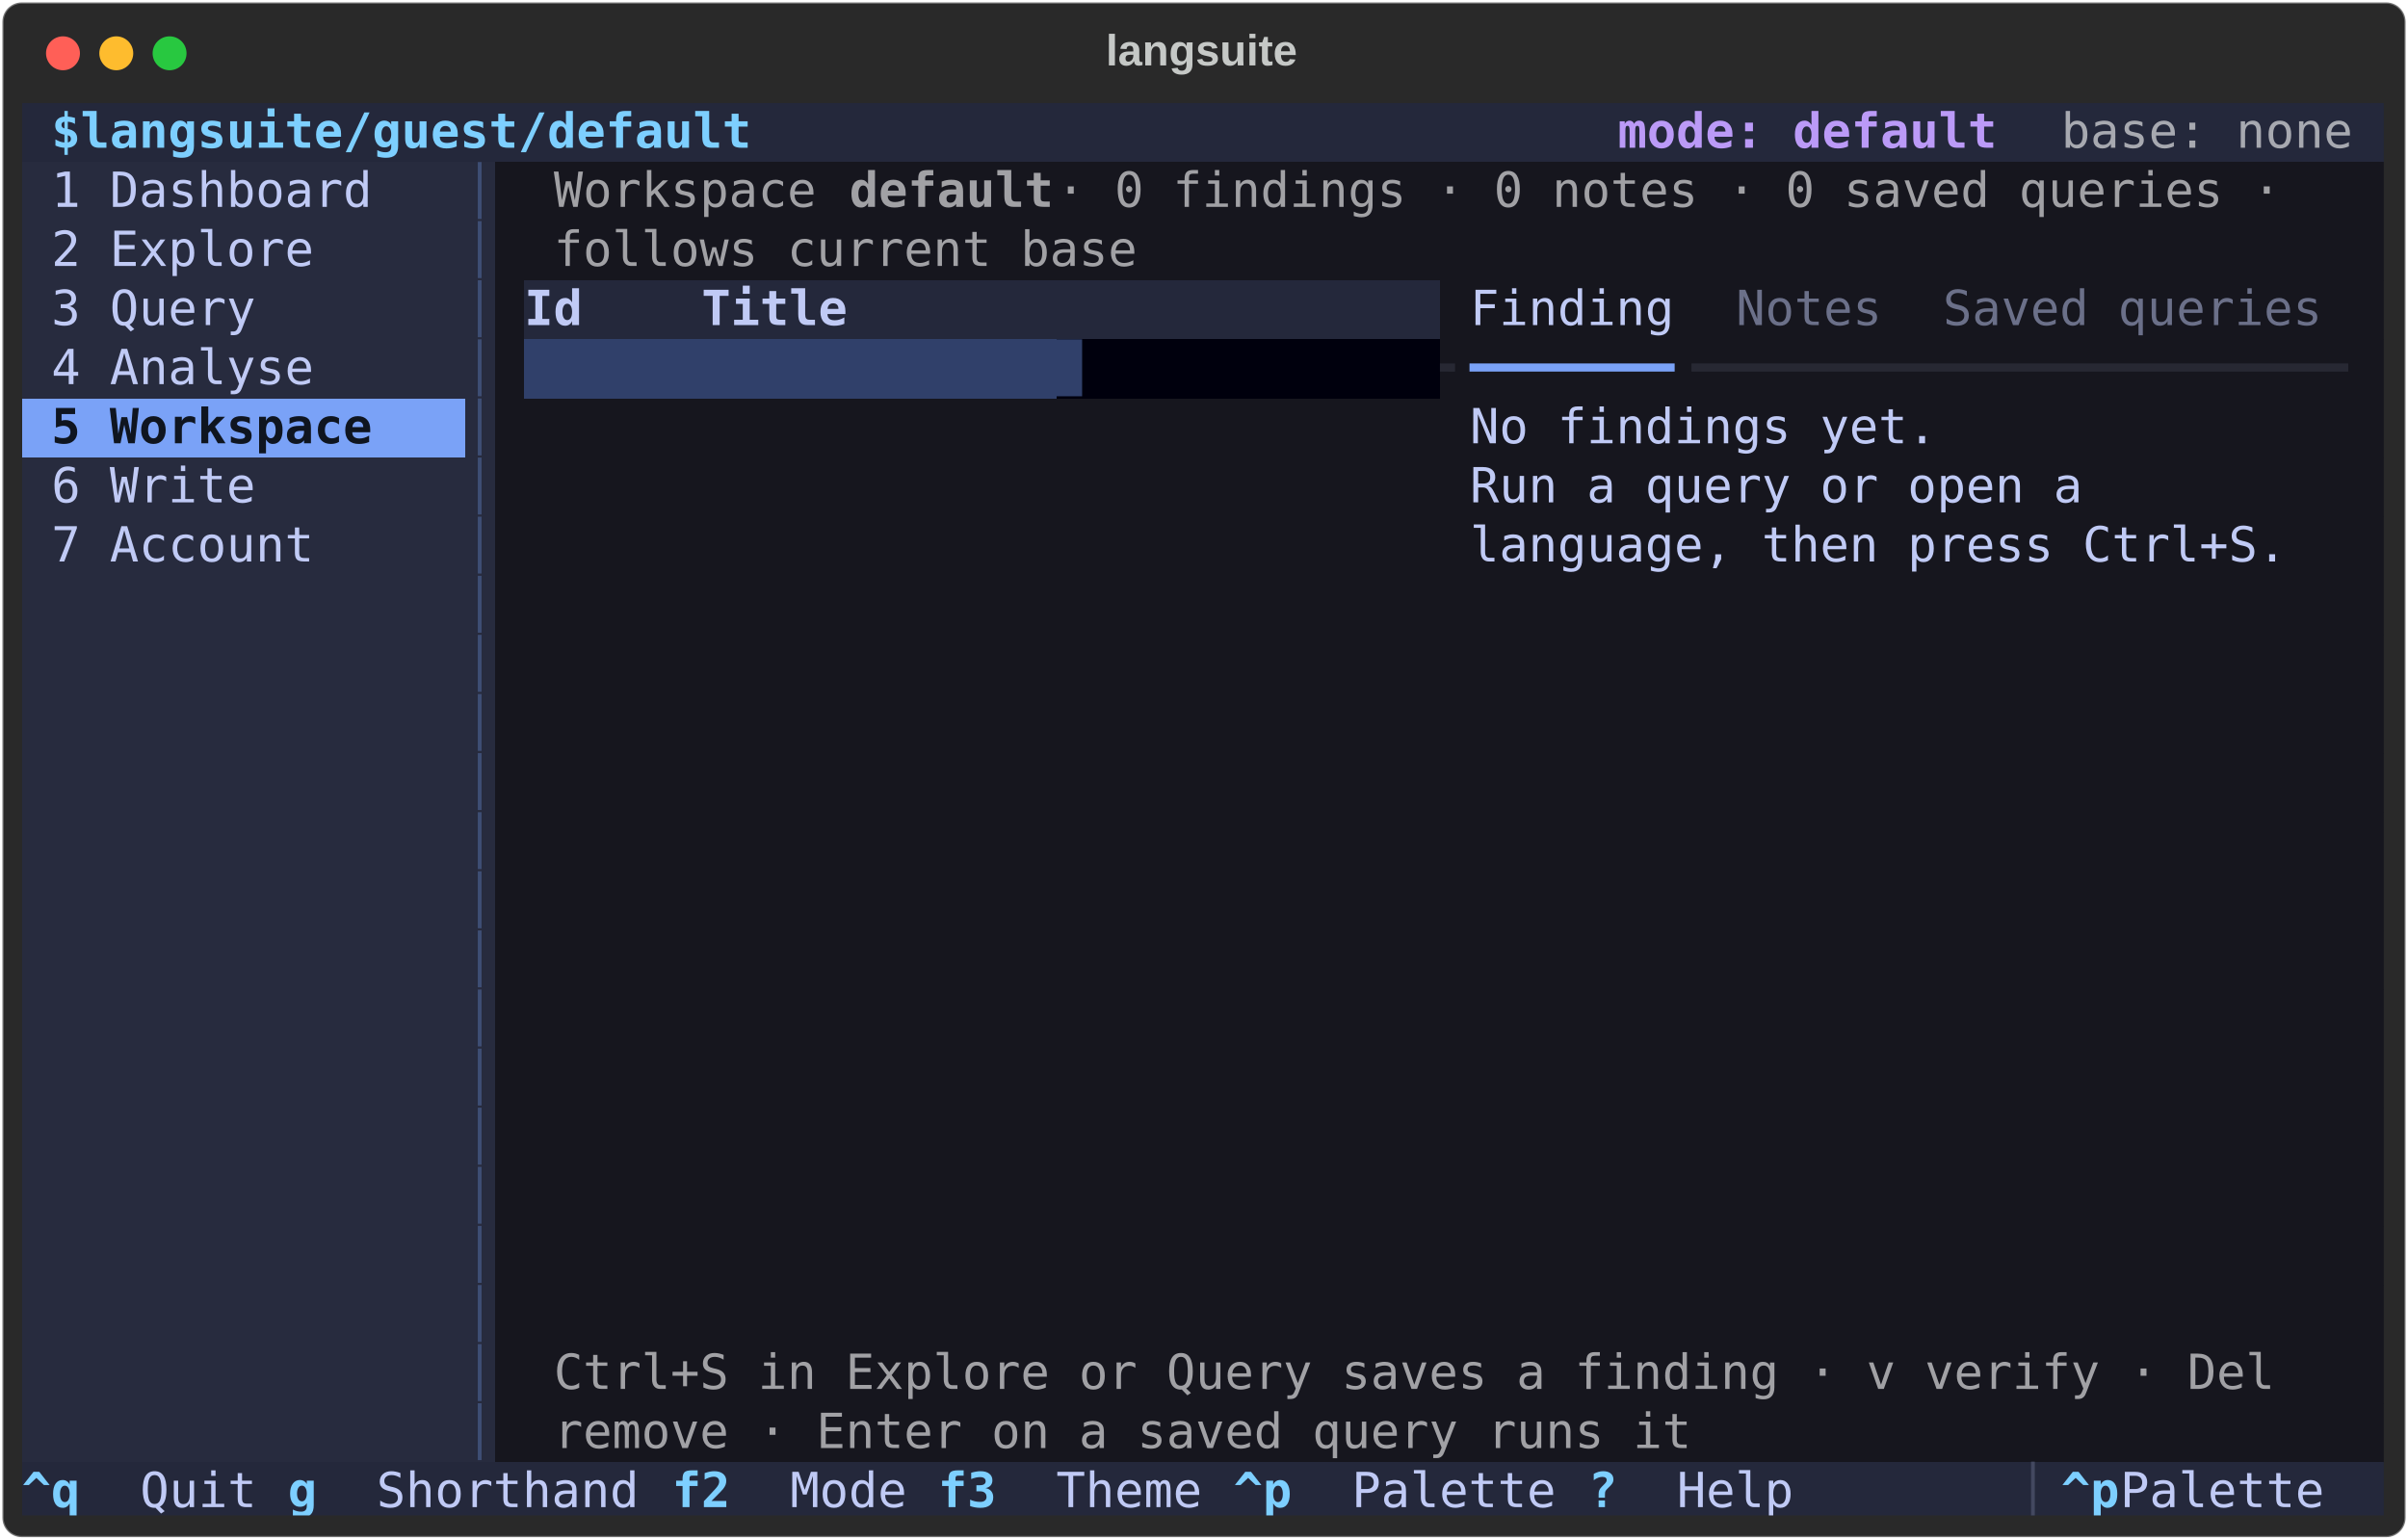
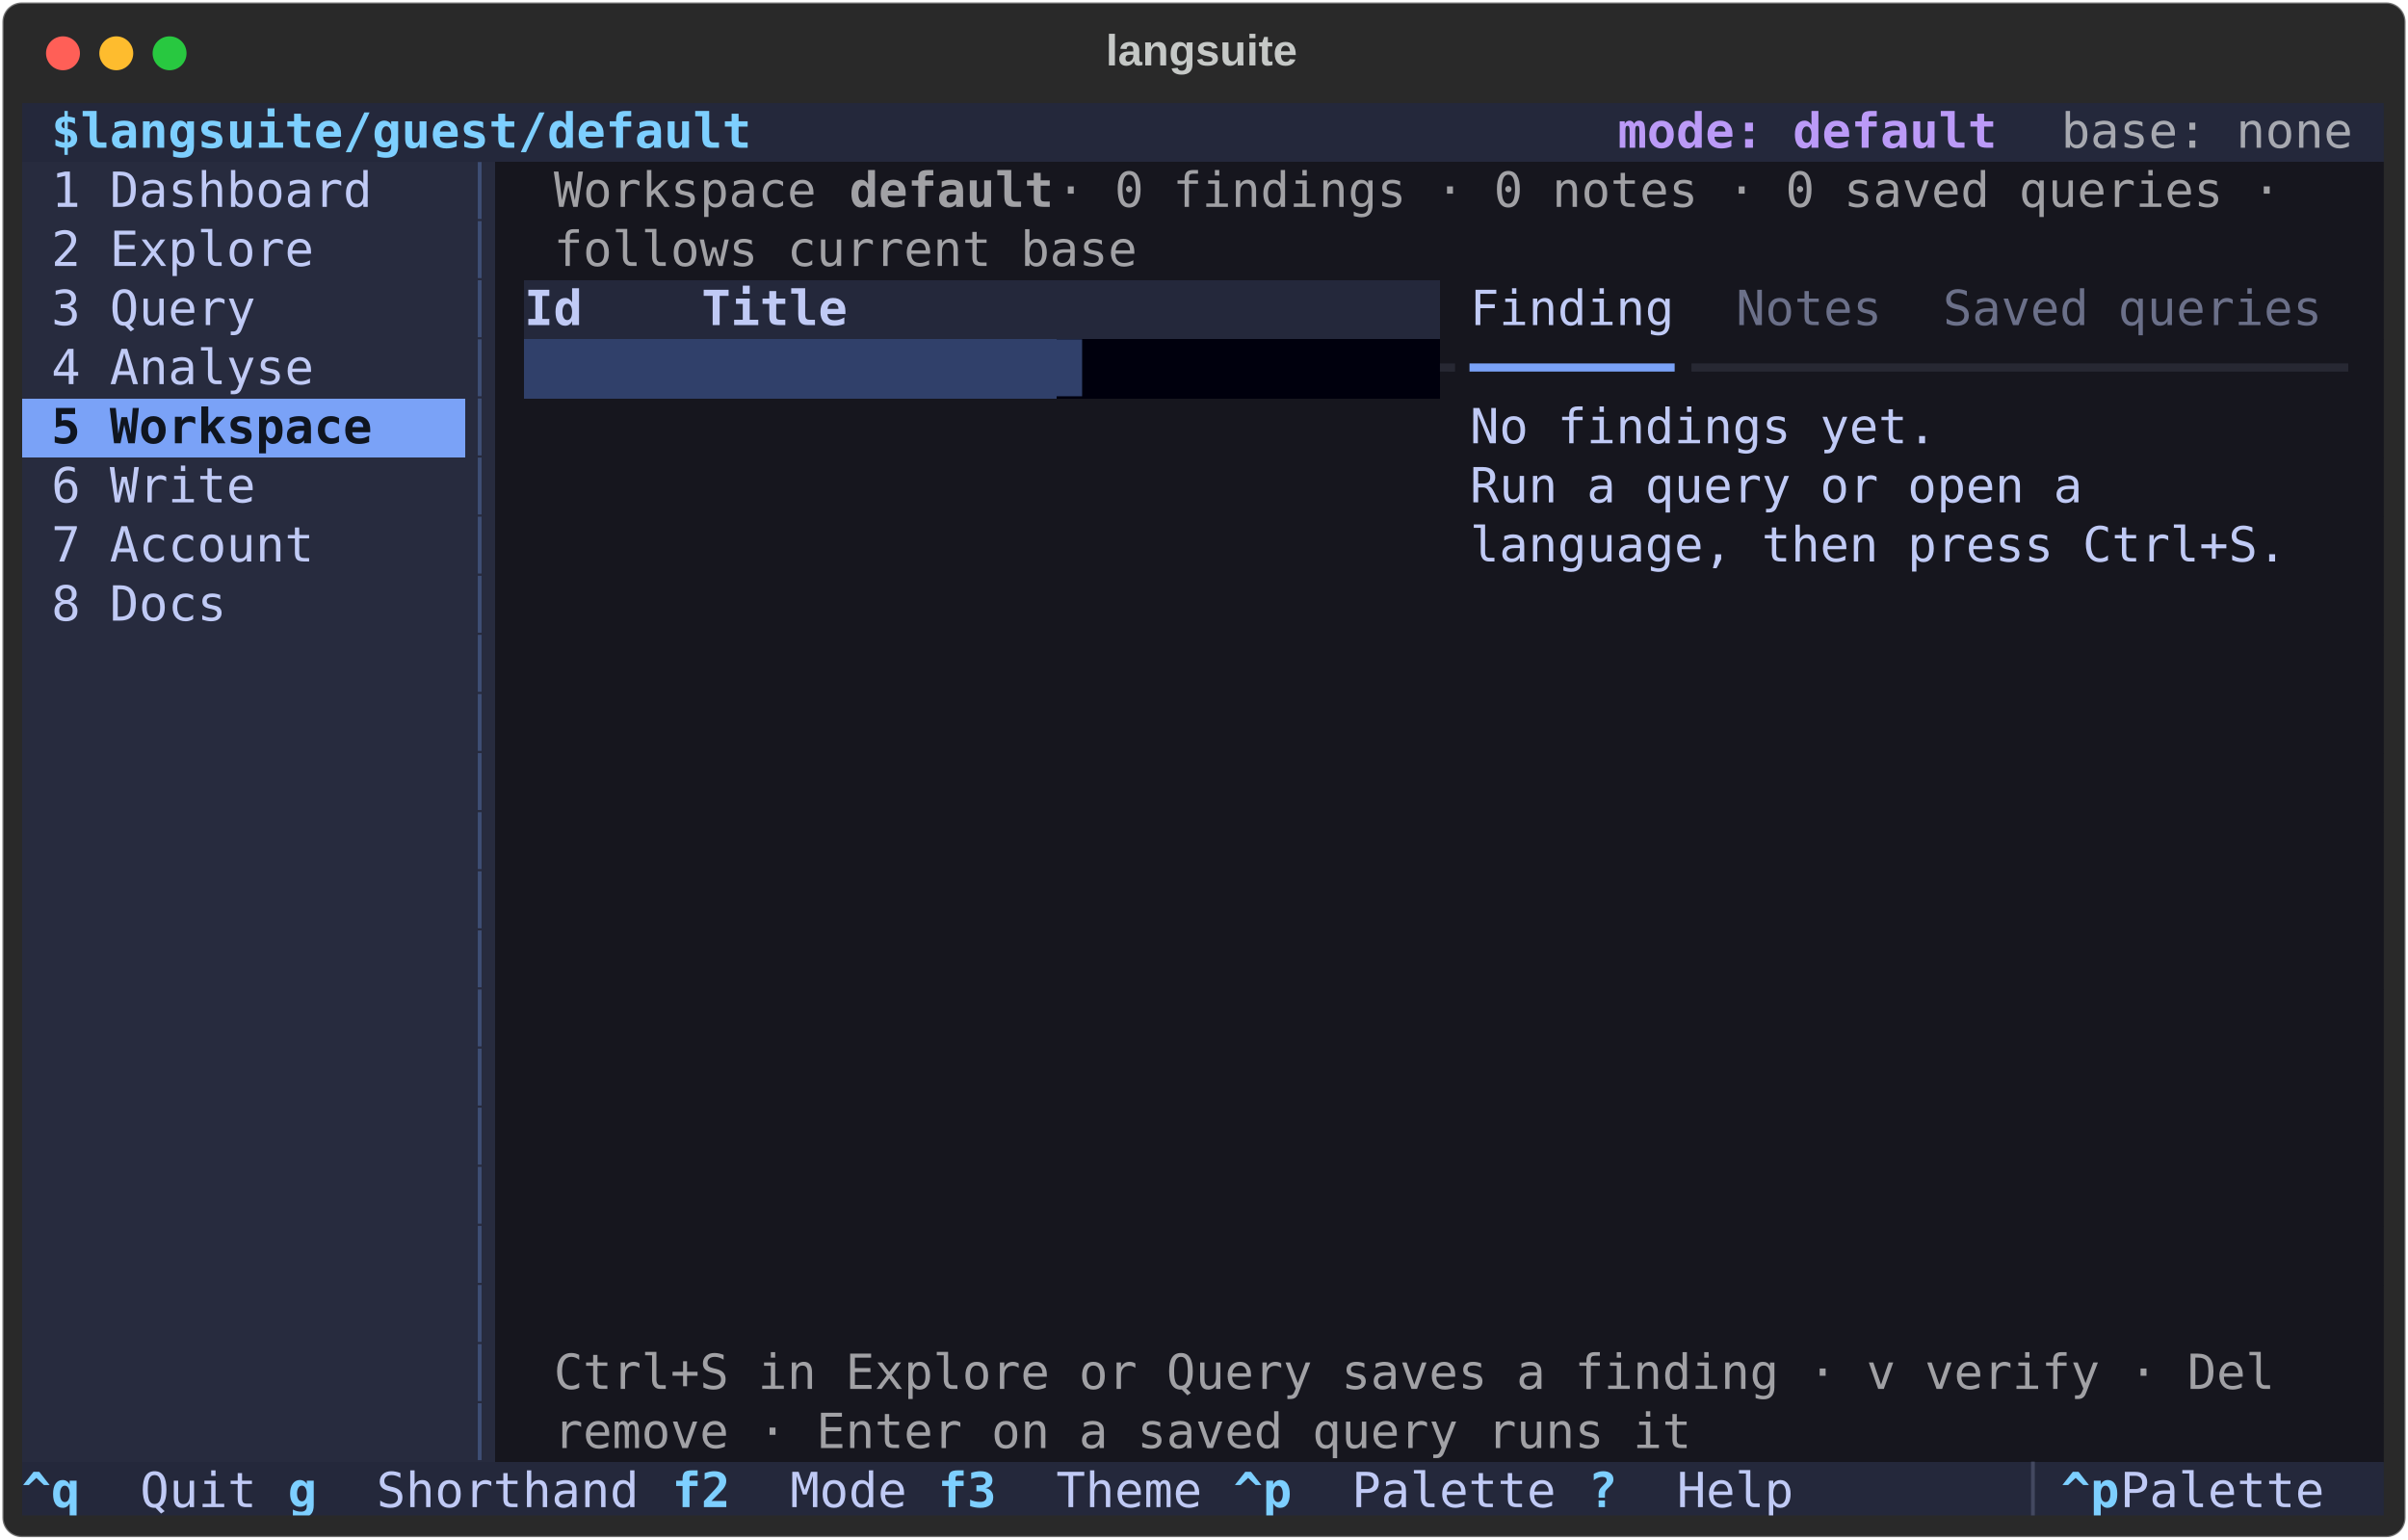
<svg xmlns="http://www.w3.org/2000/svg" class="rich-terminal" viewBox="0 0 994 635.6">
  <style>

    @font-face {
        font-family: "Fira Code";
        src: local("FiraCode-Regular"),
                url("https://cdnjs.cloudflare.com/ajax/libs/firacode/6.2.0/woff2/FiraCode-Regular.woff2") format("woff2"),
                url("https://cdnjs.cloudflare.com/ajax/libs/firacode/6.2.0/woff/FiraCode-Regular.woff") format("woff");
        font-style: normal;
        font-weight: 400;
    }
    @font-face {
        font-family: "Fira Code";
        src: local("FiraCode-Bold"),
                url("https://cdnjs.cloudflare.com/ajax/libs/firacode/6.2.0/woff2/FiraCode-Bold.woff2") format("woff2"),
                url("https://cdnjs.cloudflare.com/ajax/libs/firacode/6.2.0/woff/FiraCode-Bold.woff") format("woff");
        font-style: bold;
        font-weight: 700;
    }

    .terminal-matrix {
        font-family: Fira Code, monospace;
        font-size: 20px;
        line-height: 24.4px;
        font-variant-east-asian: full-width;
    }

    .terminal-title {
        font-size: 18px;
        font-weight: bold;
        font-family: arial;
    }

    .terminal-r1 { fill: #c5c8c6 }
.terminal-r2 { fill: #7dcfff;font-weight: bold }
.terminal-r3 { fill: #bb9af7;font-weight: bold }
.terminal-r4 { fill: #a7a9b0 }
.terminal-r5 { fill: #c0caf5 }
.terminal-r6 { fill: #3e4e74 }
.terminal-r7 { fill: #a1a1a5 }
.terminal-r8 { fill: #a1a1a5;font-weight: bold }
.terminal-r9 { fill: #c0caf5;font-weight: bold }
.terminal-r10 { fill: #6b7089 }
.terminal-r11 { fill: #1f2335 }
.terminal-r12 { fill: #30406a }
.terminal-r13 { fill: #272833 }
.terminal-r14 { fill: #7aa2f7 }
.terminal-r15 { fill: #0f1520;font-weight: bold }
.terminal-r16 { fill: #434860 }
    </style>
  <defs>
    <clipPath id="terminal-clip-terminal">
      <rect x="0" y="0" width="975.0" height="584.6" />
    </clipPath>
    <clipPath id="terminal-line-0">
      <rect x="0" y="1.5" width="976" height="24.65" />
    </clipPath>
    <clipPath id="terminal-line-1">
      <rect x="0" y="25.9" width="976" height="24.65" />
    </clipPath>
    <clipPath id="terminal-line-2">
      <rect x="0" y="50.3" width="976" height="24.65" />
    </clipPath>
    <clipPath id="terminal-line-3">
      <rect x="0" y="74.7" width="976" height="24.65" />
    </clipPath>
    <clipPath id="terminal-line-4">
      <rect x="0" y="99.1" width="976" height="24.65" />
    </clipPath>
    <clipPath id="terminal-line-5">
      <rect x="0" y="123.5" width="976" height="24.65" />
    </clipPath>
    <clipPath id="terminal-line-6">
      <rect x="0" y="147.9" width="976" height="24.65" />
    </clipPath>
    <clipPath id="terminal-line-7">
      <rect x="0" y="172.3" width="976" height="24.65" />
    </clipPath>
    <clipPath id="terminal-line-8">
      <rect x="0" y="196.7" width="976" height="24.65" />
    </clipPath>
    <clipPath id="terminal-line-9">
      <rect x="0" y="221.1" width="976" height="24.65" />
    </clipPath>
    <clipPath id="terminal-line-10">
      <rect x="0" y="245.5" width="976" height="24.65" />
    </clipPath>
    <clipPath id="terminal-line-11">
      <rect x="0" y="269.9" width="976" height="24.65" />
    </clipPath>
    <clipPath id="terminal-line-12">
      <rect x="0" y="294.3" width="976" height="24.65" />
    </clipPath>
    <clipPath id="terminal-line-13">
      <rect x="0" y="318.7" width="976" height="24.65" />
    </clipPath>
    <clipPath id="terminal-line-14">
      <rect x="0" y="343.1" width="976" height="24.65" />
    </clipPath>
    <clipPath id="terminal-line-15">
      <rect x="0" y="367.5" width="976" height="24.65" />
    </clipPath>
    <clipPath id="terminal-line-16">
      <rect x="0" y="391.9" width="976" height="24.65" />
    </clipPath>
    <clipPath id="terminal-line-17">
      <rect x="0" y="416.3" width="976" height="24.65" />
    </clipPath>
    <clipPath id="terminal-line-18">
      <rect x="0" y="440.7" width="976" height="24.65" />
    </clipPath>
    <clipPath id="terminal-line-19">
      <rect x="0" y="465.1" width="976" height="24.65" />
    </clipPath>
    <clipPath id="terminal-line-20">
      <rect x="0" y="489.5" width="976" height="24.65" />
    </clipPath>
    <clipPath id="terminal-line-21">
      <rect x="0" y="513.9" width="976" height="24.65" />
    </clipPath>
    <clipPath id="terminal-line-22">
      <rect x="0" y="538.3" width="976" height="24.65" />
    </clipPath>
  </defs>
  <rect fill="#292929" stroke="rgba(255,255,255,0.35)" stroke-width="1" x="1" y="1" width="992" height="633.6" rx="8" />
  <text class="terminal-title" fill="#c5c8c6" text-anchor="middle" x="496" y="27">langsuite</text>
  <g transform="translate(26,22)">
    <circle cx="0" cy="0" r="7" fill="#ff5f57" />
    <circle cx="22" cy="0" r="7" fill="#febc2e" />
    <circle cx="44" cy="0" r="7" fill="#28c840" />
  </g>
  <g transform="translate(9, 41)" clip-path="url(#terminal-clip-terminal)">
    <rect fill="#24283b" x="0" y="1.5" width="12.2" height="24.65" shape-rendering="crispEdges" />
    <rect fill="#24283b" x="12.2" y="1.5" width="292.8" height="24.65" shape-rendering="crispEdges" />
    <rect fill="#24283b" x="305" y="1.5" width="353.8" height="24.65" shape-rendering="crispEdges" />
    <rect fill="#24283b" x="658.8" y="1.5" width="158.6" height="24.65" shape-rendering="crispEdges" />
    <rect fill="#24283b" x="817.4" y="1.5" width="24.4" height="24.65" shape-rendering="crispEdges" />
    <rect fill="#24283b" x="841.8" y="1.5" width="122" height="24.65" shape-rendering="crispEdges" />
    <rect fill="#24283b" x="963.8" y="1.5" width="12.2" height="24.65" shape-rendering="crispEdges" />
    <rect fill="#272b3e" x="0" y="25.9" width="12.2" height="24.65" shape-rendering="crispEdges" />
    <rect fill="#272b3e" x="12.2" y="25.9" width="134.2" height="24.65" shape-rendering="crispEdges" />
    <rect fill="#272b3e" x="146.4" y="25.9" width="36.6" height="24.65" shape-rendering="crispEdges" />
    <rect fill="#272b3e" x="183" y="25.9" width="12.2" height="24.65" shape-rendering="crispEdges" />
    <rect fill="#16161e" x="195.2" y="25.9" width="24.4" height="24.65" shape-rendering="crispEdges" />
    <rect fill="#16161e" x="219.6" y="25.9" width="122" height="24.65" shape-rendering="crispEdges" />
    <rect fill="#16161e" x="341.6" y="25.9" width="85.4" height="24.65" shape-rendering="crispEdges" />
    <rect fill="#16161e" x="427" y="25.9" width="524.6" height="24.65" shape-rendering="crispEdges" />
    <rect fill="#16161e" x="951.6" y="25.9" width="24.4" height="24.65" shape-rendering="crispEdges" />
    <rect fill="#272b3e" x="0" y="50.3" width="12.2" height="24.65" shape-rendering="crispEdges" />
    <rect fill="#272b3e" x="12.2" y="50.3" width="109.8" height="24.65" shape-rendering="crispEdges" />
    <rect fill="#272b3e" x="122" y="50.3" width="61" height="24.65" shape-rendering="crispEdges" />
    <rect fill="#272b3e" x="183" y="50.3" width="12.2" height="24.65" shape-rendering="crispEdges" />
    <rect fill="#16161e" x="195.2" y="50.3" width="24.4" height="24.65" shape-rendering="crispEdges" />
    <rect fill="#16161e" x="219.6" y="50.3" width="244" height="24.65" shape-rendering="crispEdges" />
    <rect fill="#16161e" x="463.6" y="50.3" width="512.4" height="24.65" shape-rendering="crispEdges" />
    <rect fill="#272b3e" x="0" y="74.7" width="12.2" height="24.65" shape-rendering="crispEdges" />
    <rect fill="#272b3e" x="12.2" y="74.7" width="85.4" height="24.65" shape-rendering="crispEdges" />
    <rect fill="#272b3e" x="97.6" y="74.7" width="85.4" height="24.65" shape-rendering="crispEdges" />
    <rect fill="#272b3e" x="183" y="74.7" width="12.2" height="24.65" shape-rendering="crispEdges" />
    <rect fill="#16161e" x="195.2" y="74.7" width="12.2" height="24.65" shape-rendering="crispEdges" />
    <rect fill="#24283b" x="207.4" y="74.7" width="73.2" height="24.65" shape-rendering="crispEdges" />
    <rect fill="#24283b" x="280.6" y="74.7" width="305" height="24.65" shape-rendering="crispEdges" />
    <rect fill="#16161e" x="585.6" y="74.7" width="12.2" height="24.65" shape-rendering="crispEdges" />
    <rect fill="#16161e" x="597.8" y="74.7" width="85.4" height="24.65" shape-rendering="crispEdges" />
    <rect fill="#16161e" x="683.2" y="74.7" width="24.4" height="24.65" shape-rendering="crispEdges" />
    <rect fill="#16161e" x="707.6" y="74.7" width="61" height="24.65" shape-rendering="crispEdges" />
    <rect fill="#16161e" x="768.6" y="74.7" width="24.4" height="24.65" shape-rendering="crispEdges" />
    <rect fill="#16161e" x="793" y="74.7" width="158.6" height="24.65" shape-rendering="crispEdges" />
    <rect fill="#16161e" x="951.6" y="74.7" width="24.4" height="24.65" shape-rendering="crispEdges" />
    <rect fill="#272b3e" x="0" y="99.1" width="12.2" height="24.65" shape-rendering="crispEdges" />
    <rect fill="#272b3e" x="12.2" y="99.1" width="109.8" height="24.65" shape-rendering="crispEdges" />
    <rect fill="#272b3e" x="122" y="99.1" width="61" height="24.65" shape-rendering="crispEdges" />
    <rect fill="#272b3e" x="183" y="99.1" width="12.2" height="24.65" shape-rendering="crispEdges" />
    <rect fill="#16161e" x="195.2" y="99.1" width="12.2" height="24.65" shape-rendering="crispEdges" />
    <rect fill="#30406a" x="207.4" y="99.1" width="219.6" height="24.65" shape-rendering="crispEdges" />
    <rect fill="#00000d" x="427" y="99.1" width="12.2" height="24.65" shape-rendering="crispEdges" />
    <rect fill="#00000d" x="439.2" y="99.1" width="146.4" height="24.65" shape-rendering="crispEdges" />
    <rect fill="#16161e" x="585.6" y="99.1" width="12.2" height="24.65" shape-rendering="crispEdges" />
    <rect fill="#16161e" x="597.8" y="99.1" width="85.4" height="24.65" shape-rendering="crispEdges" />
    <rect fill="#16161e" x="683.2" y="99.1" width="280.6" height="24.65" shape-rendering="crispEdges" />
    <rect fill="#16161e" x="963.8" y="99.1" width="12.2" height="24.65" shape-rendering="crispEdges" />
    <rect fill="#7aa2f7" x="0" y="123.5" width="12.2" height="24.65" shape-rendering="crispEdges" />
    <rect fill="#7aa2f7" x="12.2" y="123.5" width="134.2" height="24.65" shape-rendering="crispEdges" />
    <rect fill="#7aa2f7" x="146.4" y="123.5" width="36.6" height="24.65" shape-rendering="crispEdges" />
    <rect fill="#272b3e" x="183" y="123.5" width="12.2" height="24.65" shape-rendering="crispEdges" />
    <rect fill="#16161e" x="195.2" y="123.5" width="402.6" height="24.65" shape-rendering="crispEdges" />
    <rect fill="#16161e" x="597.8" y="123.5" width="195.2" height="24.65" shape-rendering="crispEdges" />
    <rect fill="#16161e" x="793" y="123.5" width="183" height="24.65" shape-rendering="crispEdges" />
    <rect fill="#272b3e" x="0" y="147.9" width="12.2" height="24.65" shape-rendering="crispEdges" />
    <rect fill="#272b3e" x="12.2" y="147.9" width="85.4" height="24.65" shape-rendering="crispEdges" />
    <rect fill="#272b3e" x="97.6" y="147.9" width="85.4" height="24.65" shape-rendering="crispEdges" />
    <rect fill="#272b3e" x="183" y="147.9" width="12.2" height="24.65" shape-rendering="crispEdges" />
    <rect fill="#16161e" x="195.2" y="147.9" width="402.6" height="24.65" shape-rendering="crispEdges" />
    <rect fill="#16161e" x="597.8" y="147.9" width="256.2" height="24.65" shape-rendering="crispEdges" />
    <rect fill="#16161e" x="854" y="147.9" width="122" height="24.65" shape-rendering="crispEdges" />
    <rect fill="#272b3e" x="0" y="172.3" width="12.2" height="24.65" shape-rendering="crispEdges" />
    <rect fill="#272b3e" x="12.2" y="172.3" width="109.8" height="24.65" shape-rendering="crispEdges" />
    <rect fill="#272b3e" x="122" y="172.3" width="61" height="24.65" shape-rendering="crispEdges" />
    <rect fill="#272b3e" x="183" y="172.3" width="12.2" height="24.65" shape-rendering="crispEdges" />
    <rect fill="#16161e" x="195.2" y="172.3" width="402.6" height="24.65" shape-rendering="crispEdges" />
    <rect fill="#16161e" x="597.8" y="172.3" width="341.6" height="24.65" shape-rendering="crispEdges" />
    <rect fill="#16161e" x="939.4" y="172.3" width="36.6" height="24.65" shape-rendering="crispEdges" />
-     <rect fill="#272b3e" x="0" y="196.7" width="183" height="24.65" shape-rendering="crispEdges" />
+     <rect fill="#272b3e" x="0" y="196.7" width="12.2" height="24.65" shape-rendering="crispEdges" />
+     <rect fill="#272b3e" x="12.2" y="196.7" width="73.2" height="24.65" shape-rendering="crispEdges" />
+     <rect fill="#272b3e" x="85.4" y="196.7" width="97.6" height="24.65" shape-rendering="crispEdges" />
    <rect fill="#272b3e" x="183" y="196.7" width="12.2" height="24.65" shape-rendering="crispEdges" />
    <rect fill="#16161e" x="195.2" y="196.7" width="780.8" height="24.65" shape-rendering="crispEdges" />
    <rect fill="#272b3e" x="0" y="221.1" width="183" height="24.65" shape-rendering="crispEdges" />
    <rect fill="#272b3e" x="183" y="221.1" width="12.2" height="24.65" shape-rendering="crispEdges" />
    <rect fill="#16161e" x="195.2" y="221.1" width="780.8" height="24.65" shape-rendering="crispEdges" />
    <rect fill="#272b3e" x="0" y="245.5" width="183" height="24.65" shape-rendering="crispEdges" />
    <rect fill="#272b3e" x="183" y="245.5" width="12.2" height="24.65" shape-rendering="crispEdges" />
    <rect fill="#16161e" x="195.2" y="245.5" width="780.8" height="24.65" shape-rendering="crispEdges" />
    <rect fill="#272b3e" x="0" y="269.9" width="183" height="24.65" shape-rendering="crispEdges" />
    <rect fill="#272b3e" x="183" y="269.9" width="12.2" height="24.65" shape-rendering="crispEdges" />
    <rect fill="#16161e" x="195.2" y="269.9" width="780.8" height="24.65" shape-rendering="crispEdges" />
    <rect fill="#272b3e" x="0" y="294.3" width="183" height="24.65" shape-rendering="crispEdges" />
    <rect fill="#272b3e" x="183" y="294.3" width="12.2" height="24.65" shape-rendering="crispEdges" />
    <rect fill="#16161e" x="195.2" y="294.3" width="780.8" height="24.65" shape-rendering="crispEdges" />
    <rect fill="#272b3e" x="0" y="318.7" width="183" height="24.65" shape-rendering="crispEdges" />
    <rect fill="#272b3e" x="183" y="318.7" width="12.2" height="24.65" shape-rendering="crispEdges" />
    <rect fill="#16161e" x="195.2" y="318.7" width="780.8" height="24.65" shape-rendering="crispEdges" />
    <rect fill="#272b3e" x="0" y="343.1" width="183" height="24.65" shape-rendering="crispEdges" />
    <rect fill="#272b3e" x="183" y="343.1" width="12.2" height="24.65" shape-rendering="crispEdges" />
    <rect fill="#16161e" x="195.2" y="343.1" width="780.8" height="24.65" shape-rendering="crispEdges" />
    <rect fill="#272b3e" x="0" y="367.5" width="183" height="24.65" shape-rendering="crispEdges" />
    <rect fill="#272b3e" x="183" y="367.5" width="12.2" height="24.65" shape-rendering="crispEdges" />
    <rect fill="#16161e" x="195.2" y="367.5" width="780.8" height="24.65" shape-rendering="crispEdges" />
    <rect fill="#272b3e" x="0" y="391.9" width="183" height="24.65" shape-rendering="crispEdges" />
    <rect fill="#272b3e" x="183" y="391.9" width="12.2" height="24.65" shape-rendering="crispEdges" />
    <rect fill="#16161e" x="195.2" y="391.9" width="780.8" height="24.65" shape-rendering="crispEdges" />
    <rect fill="#272b3e" x="0" y="416.3" width="183" height="24.65" shape-rendering="crispEdges" />
    <rect fill="#272b3e" x="183" y="416.3" width="12.2" height="24.65" shape-rendering="crispEdges" />
    <rect fill="#16161e" x="195.2" y="416.3" width="780.8" height="24.65" shape-rendering="crispEdges" />
    <rect fill="#272b3e" x="0" y="440.7" width="183" height="24.65" shape-rendering="crispEdges" />
    <rect fill="#272b3e" x="183" y="440.7" width="12.2" height="24.65" shape-rendering="crispEdges" />
    <rect fill="#16161e" x="195.2" y="440.7" width="780.8" height="24.65" shape-rendering="crispEdges" />
    <rect fill="#272b3e" x="0" y="465.1" width="183" height="24.65" shape-rendering="crispEdges" />
    <rect fill="#272b3e" x="183" y="465.1" width="12.2" height="24.65" shape-rendering="crispEdges" />
    <rect fill="#16161e" x="195.2" y="465.1" width="780.8" height="24.65" shape-rendering="crispEdges" />
    <rect fill="#272b3e" x="0" y="489.5" width="183" height="24.65" shape-rendering="crispEdges" />
    <rect fill="#272b3e" x="183" y="489.5" width="12.2" height="24.65" shape-rendering="crispEdges" />
    <rect fill="#16161e" x="195.2" y="489.5" width="780.8" height="24.65" shape-rendering="crispEdges" />
    <rect fill="#272b3e" x="0" y="513.9" width="183" height="24.65" shape-rendering="crispEdges" />
    <rect fill="#272b3e" x="183" y="513.9" width="12.2" height="24.65" shape-rendering="crispEdges" />
    <rect fill="#16161e" x="195.2" y="513.9" width="24.4" height="24.65" shape-rendering="crispEdges" />
    <rect fill="#16161e" x="219.6" y="513.9" width="719.8" height="24.65" shape-rendering="crispEdges" />
    <rect fill="#16161e" x="939.4" y="513.9" width="36.6" height="24.65" shape-rendering="crispEdges" />
    <rect fill="#272b3e" x="0" y="538.3" width="183" height="24.65" shape-rendering="crispEdges" />
    <rect fill="#272b3e" x="183" y="538.3" width="12.2" height="24.65" shape-rendering="crispEdges" />
    <rect fill="#16161e" x="195.2" y="538.3" width="24.4" height="24.65" shape-rendering="crispEdges" />
    <rect fill="#16161e" x="219.6" y="538.3" width="475.8" height="24.65" shape-rendering="crispEdges" />
    <rect fill="#16161e" x="695.4" y="538.3" width="280.6" height="24.65" shape-rendering="crispEdges" />
    <rect fill="#24283b" x="0" y="562.7" width="48.8" height="24.65" shape-rendering="crispEdges" />
    <rect fill="#24283b" x="48.8" y="562.7" width="61" height="24.65" shape-rendering="crispEdges" />
    <rect fill="#24283b" x="109.8" y="562.7" width="36.6" height="24.65" shape-rendering="crispEdges" />
    <rect fill="#24283b" x="146.4" y="562.7" width="122" height="24.65" shape-rendering="crispEdges" />
    <rect fill="#24283b" x="268.4" y="562.7" width="48.8" height="24.65" shape-rendering="crispEdges" />
    <rect fill="#24283b" x="317.2" y="562.7" width="61" height="24.65" shape-rendering="crispEdges" />
    <rect fill="#24283b" x="378.2" y="562.7" width="48.8" height="24.65" shape-rendering="crispEdges" />
    <rect fill="#24283b" x="427" y="562.7" width="73.2" height="24.65" shape-rendering="crispEdges" />
    <rect fill="#24283b" x="500.2" y="562.7" width="48.8" height="24.65" shape-rendering="crispEdges" />
    <rect fill="#24283b" x="549" y="562.7" width="97.6" height="24.65" shape-rendering="crispEdges" />
    <rect fill="#24283b" x="646.6" y="562.7" width="36.6" height="24.65" shape-rendering="crispEdges" />
    <rect fill="#24283b" x="683.2" y="562.7" width="61" height="24.65" shape-rendering="crispEdges" />
    <rect fill="#24283b" x="744.2" y="562.7" width="85.4" height="24.65" shape-rendering="crispEdges" />
    <rect fill="#24283b" x="829.6" y="562.7" width="12.2" height="24.65" shape-rendering="crispEdges" />
    <rect fill="#24283b" x="841.8" y="562.7" width="24.4" height="24.65" shape-rendering="crispEdges" />
    <rect fill="#24283b" x="866.2" y="562.7" width="97.6" height="24.65" shape-rendering="crispEdges" />
    <rect fill="#24283b" x="963.8" y="562.7" width="12.2" height="24.65" shape-rendering="crispEdges" />
    <g class="terminal-matrix">
      <text class="terminal-r2" x="12.2" y="20" textLength="292.8" clip-path="url(#terminal-line-0)">$langsuite/guest/default</text>
      <text class="terminal-r3" x="658.8" y="20" textLength="158.6" clip-path="url(#terminal-line-0)">mode: default</text>
      <text class="terminal-r4" x="841.8" y="20" textLength="122" clip-path="url(#terminal-line-0)">base: none</text>
      <text class="terminal-r1" x="976" y="20" textLength="12.2" clip-path="url(#terminal-line-0)">
</text>
      <text class="terminal-r5" x="12.2" y="44.4" textLength="134.2" clip-path="url(#terminal-line-1)">1 Dashboard</text>
      <text class="terminal-r6" x="183" y="44.4" textLength="12.2" clip-path="url(#terminal-line-1)">│</text>
      <text class="terminal-r7" x="219.6" y="44.4" textLength="122" clip-path="url(#terminal-line-1)">Workspace </text>
      <text class="terminal-r8" x="341.6" y="44.4" textLength="85.4" clip-path="url(#terminal-line-1)">default</text>
      <text class="terminal-r7" x="427" y="44.4" textLength="524.6" clip-path="url(#terminal-line-1)"> · 0 findings · 0 notes · 0 saved queries ·</text>
      <text class="terminal-r1" x="976" y="44.4" textLength="12.2" clip-path="url(#terminal-line-1)">
</text>
      <text class="terminal-r5" x="12.2" y="68.8" textLength="109.8" clip-path="url(#terminal-line-2)">2 Explore</text>
      <text class="terminal-r6" x="183" y="68.8" textLength="12.2" clip-path="url(#terminal-line-2)">│</text>
      <text class="terminal-r7" x="219.6" y="68.8" textLength="244" clip-path="url(#terminal-line-2)">follows current base</text>
      <text class="terminal-r1" x="976" y="68.8" textLength="12.2" clip-path="url(#terminal-line-2)">
</text>
      <text class="terminal-r5" x="12.2" y="93.2" textLength="85.4" clip-path="url(#terminal-line-3)">3 Query</text>
      <text class="terminal-r6" x="183" y="93.2" textLength="12.2" clip-path="url(#terminal-line-3)">│</text>
      <text class="terminal-r9" x="207.4" y="93.2" textLength="73.2" clip-path="url(#terminal-line-3)"> Id   </text>
      <text class="terminal-r9" x="280.6" y="93.2" textLength="305" clip-path="url(#terminal-line-3)"> Title                   </text>
      <text class="terminal-r5" x="597.8" y="93.2" textLength="85.4" clip-path="url(#terminal-line-3)">Finding</text>
      <text class="terminal-r10" x="707.6" y="93.2" textLength="61" clip-path="url(#terminal-line-3)">Notes</text>
      <text class="terminal-r10" x="793" y="93.2" textLength="158.6" clip-path="url(#terminal-line-3)">Saved queries</text>
      <text class="terminal-r1" x="976" y="93.2" textLength="12.2" clip-path="url(#terminal-line-3)">
</text>
      <text class="terminal-r5" x="12.2" y="117.6" textLength="109.8" clip-path="url(#terminal-line-4)">4 Analyse</text>
      <text class="terminal-r6" x="183" y="117.6" textLength="12.2" clip-path="url(#terminal-line-4)">│</text>
      <text class="terminal-r12" x="427" y="117.6" textLength="12.2" clip-path="url(#terminal-line-4)">▉</text>
      <text class="terminal-r13" x="585.6" y="117.6" textLength="12.2" clip-path="url(#terminal-line-4)">╸</text>
      <text class="terminal-r14" x="597.8" y="117.6" textLength="85.4" clip-path="url(#terminal-line-4)">━━━━━━━</text>
      <text class="terminal-r13" x="683.2" y="117.6" textLength="280.6" clip-path="url(#terminal-line-4)">╺━━━━━━━━━━━━━━━━━━━━━━</text>
      <text class="terminal-r1" x="976" y="117.6" textLength="12.2" clip-path="url(#terminal-line-4)">
</text>
      <text class="terminal-r15" x="12.2" y="142" textLength="134.2" clip-path="url(#terminal-line-5)">5 Workspace</text>
      <text class="terminal-r6" x="183" y="142" textLength="12.2" clip-path="url(#terminal-line-5)">│</text>
      <text class="terminal-r5" x="597.8" y="142" textLength="195.2" clip-path="url(#terminal-line-5)">No findings yet.</text>
      <text class="terminal-r1" x="976" y="142" textLength="12.2" clip-path="url(#terminal-line-5)">
</text>
      <text class="terminal-r5" x="12.2" y="166.4" textLength="85.4" clip-path="url(#terminal-line-6)">6 Write</text>
      <text class="terminal-r6" x="183" y="166.4" textLength="12.2" clip-path="url(#terminal-line-6)">│</text>
      <text class="terminal-r5" x="597.8" y="166.4" textLength="256.2" clip-path="url(#terminal-line-6)">Run a query or open a</text>
      <text class="terminal-r1" x="976" y="166.4" textLength="12.2" clip-path="url(#terminal-line-6)">
</text>
      <text class="terminal-r5" x="12.2" y="190.8" textLength="109.8" clip-path="url(#terminal-line-7)">7 Account</text>
      <text class="terminal-r6" x="183" y="190.8" textLength="12.2" clip-path="url(#terminal-line-7)">│</text>
      <text class="terminal-r5" x="597.8" y="190.8" textLength="341.6" clip-path="url(#terminal-line-7)">language, then press Ctrl+S.</text>
      <text class="terminal-r1" x="976" y="190.8" textLength="12.2" clip-path="url(#terminal-line-7)">
</text>
+       <text class="terminal-r5" x="12.2" y="215.2" textLength="73.2" clip-path="url(#terminal-line-8)">8 Docs</text>
      <text class="terminal-r6" x="183" y="215.2" textLength="12.2" clip-path="url(#terminal-line-8)">│</text>
      <text class="terminal-r1" x="976" y="215.2" textLength="12.2" clip-path="url(#terminal-line-8)">
</text>
      <text class="terminal-r6" x="183" y="239.6" textLength="12.2" clip-path="url(#terminal-line-9)">│</text>
      <text class="terminal-r1" x="976" y="239.6" textLength="12.2" clip-path="url(#terminal-line-9)">
</text>
      <text class="terminal-r6" x="183" y="264" textLength="12.2" clip-path="url(#terminal-line-10)">│</text>
      <text class="terminal-r1" x="976" y="264" textLength="12.2" clip-path="url(#terminal-line-10)">
</text>
      <text class="terminal-r6" x="183" y="288.4" textLength="12.2" clip-path="url(#terminal-line-11)">│</text>
      <text class="terminal-r1" x="976" y="288.4" textLength="12.2" clip-path="url(#terminal-line-11)">
</text>
      <text class="terminal-r6" x="183" y="312.8" textLength="12.2" clip-path="url(#terminal-line-12)">│</text>
      <text class="terminal-r1" x="976" y="312.8" textLength="12.2" clip-path="url(#terminal-line-12)">
</text>
      <text class="terminal-r6" x="183" y="337.2" textLength="12.2" clip-path="url(#terminal-line-13)">│</text>
      <text class="terminal-r1" x="976" y="337.2" textLength="12.2" clip-path="url(#terminal-line-13)">
</text>
      <text class="terminal-r6" x="183" y="361.6" textLength="12.2" clip-path="url(#terminal-line-14)">│</text>
      <text class="terminal-r1" x="976" y="361.6" textLength="12.2" clip-path="url(#terminal-line-14)">
</text>
      <text class="terminal-r6" x="183" y="386" textLength="12.2" clip-path="url(#terminal-line-15)">│</text>
      <text class="terminal-r1" x="976" y="386" textLength="12.2" clip-path="url(#terminal-line-15)">
</text>
      <text class="terminal-r6" x="183" y="410.4" textLength="12.2" clip-path="url(#terminal-line-16)">│</text>
      <text class="terminal-r1" x="976" y="410.4" textLength="12.2" clip-path="url(#terminal-line-16)">
</text>
      <text class="terminal-r6" x="183" y="434.8" textLength="12.2" clip-path="url(#terminal-line-17)">│</text>
      <text class="terminal-r1" x="976" y="434.8" textLength="12.2" clip-path="url(#terminal-line-17)">
</text>
      <text class="terminal-r6" x="183" y="459.2" textLength="12.2" clip-path="url(#terminal-line-18)">│</text>
      <text class="terminal-r1" x="976" y="459.2" textLength="12.2" clip-path="url(#terminal-line-18)">
</text>
      <text class="terminal-r6" x="183" y="483.6" textLength="12.2" clip-path="url(#terminal-line-19)">│</text>
      <text class="terminal-r1" x="976" y="483.6" textLength="12.2" clip-path="url(#terminal-line-19)">
</text>
      <text class="terminal-r6" x="183" y="508" textLength="12.2" clip-path="url(#terminal-line-20)">│</text>
      <text class="terminal-r1" x="976" y="508" textLength="12.2" clip-path="url(#terminal-line-20)">
</text>
      <text class="terminal-r6" x="183" y="532.4" textLength="12.2" clip-path="url(#terminal-line-21)">│</text>
      <text class="terminal-r7" x="219.6" y="532.4" textLength="719.8" clip-path="url(#terminal-line-21)">Ctrl+S in Explore or Query saves a finding · v verify · Del</text>
      <text class="terminal-r1" x="976" y="532.4" textLength="12.2" clip-path="url(#terminal-line-21)">
</text>
      <text class="terminal-r6" x="183" y="556.8" textLength="12.2" clip-path="url(#terminal-line-22)">│</text>
      <text class="terminal-r7" x="219.6" y="556.8" textLength="475.8" clip-path="url(#terminal-line-22)">remove · Enter on a saved query runs it</text>
      <text class="terminal-r1" x="976" y="556.8" textLength="12.2" clip-path="url(#terminal-line-22)">
</text>
      <text class="terminal-r2" x="0" y="581.2" textLength="48.8" clip-path="url(#terminal-line-23)"> ^q </text>
      <text class="terminal-r5" x="48.8" y="581.2" textLength="61" clip-path="url(#terminal-line-23)">Quit </text>
      <text class="terminal-r2" x="109.8" y="581.2" textLength="36.6" clip-path="url(#terminal-line-23)"> g </text>
      <text class="terminal-r5" x="146.4" y="581.2" textLength="122" clip-path="url(#terminal-line-23)">Shorthand </text>
      <text class="terminal-r2" x="268.4" y="581.2" textLength="48.8" clip-path="url(#terminal-line-23)"> f2 </text>
      <text class="terminal-r5" x="317.2" y="581.2" textLength="61" clip-path="url(#terminal-line-23)">Mode </text>
      <text class="terminal-r2" x="378.2" y="581.2" textLength="48.8" clip-path="url(#terminal-line-23)"> f3 </text>
      <text class="terminal-r5" x="427" y="581.2" textLength="73.2" clip-path="url(#terminal-line-23)">Theme </text>
      <text class="terminal-r2" x="500.2" y="581.2" textLength="48.8" clip-path="url(#terminal-line-23)"> ^p </text>
      <text class="terminal-r5" x="549" y="581.2" textLength="97.6" clip-path="url(#terminal-line-23)">Palette </text>
      <text class="terminal-r2" x="646.6" y="581.2" textLength="36.6" clip-path="url(#terminal-line-23)"> ? </text>
      <text class="terminal-r5" x="683.2" y="581.2" textLength="61" clip-path="url(#terminal-line-23)">Help </text>
      <text class="terminal-r16" x="829.6" y="581.2" textLength="12.2" clip-path="url(#terminal-line-23)">▏</text>
      <text class="terminal-r2" x="841.8" y="581.2" textLength="24.4" clip-path="url(#terminal-line-23)">^p</text>
      <text class="terminal-r5" x="866.2" y="581.2" textLength="97.6" clip-path="url(#terminal-line-23)"> Palette</text>
    </g>
  </g>
</svg>
